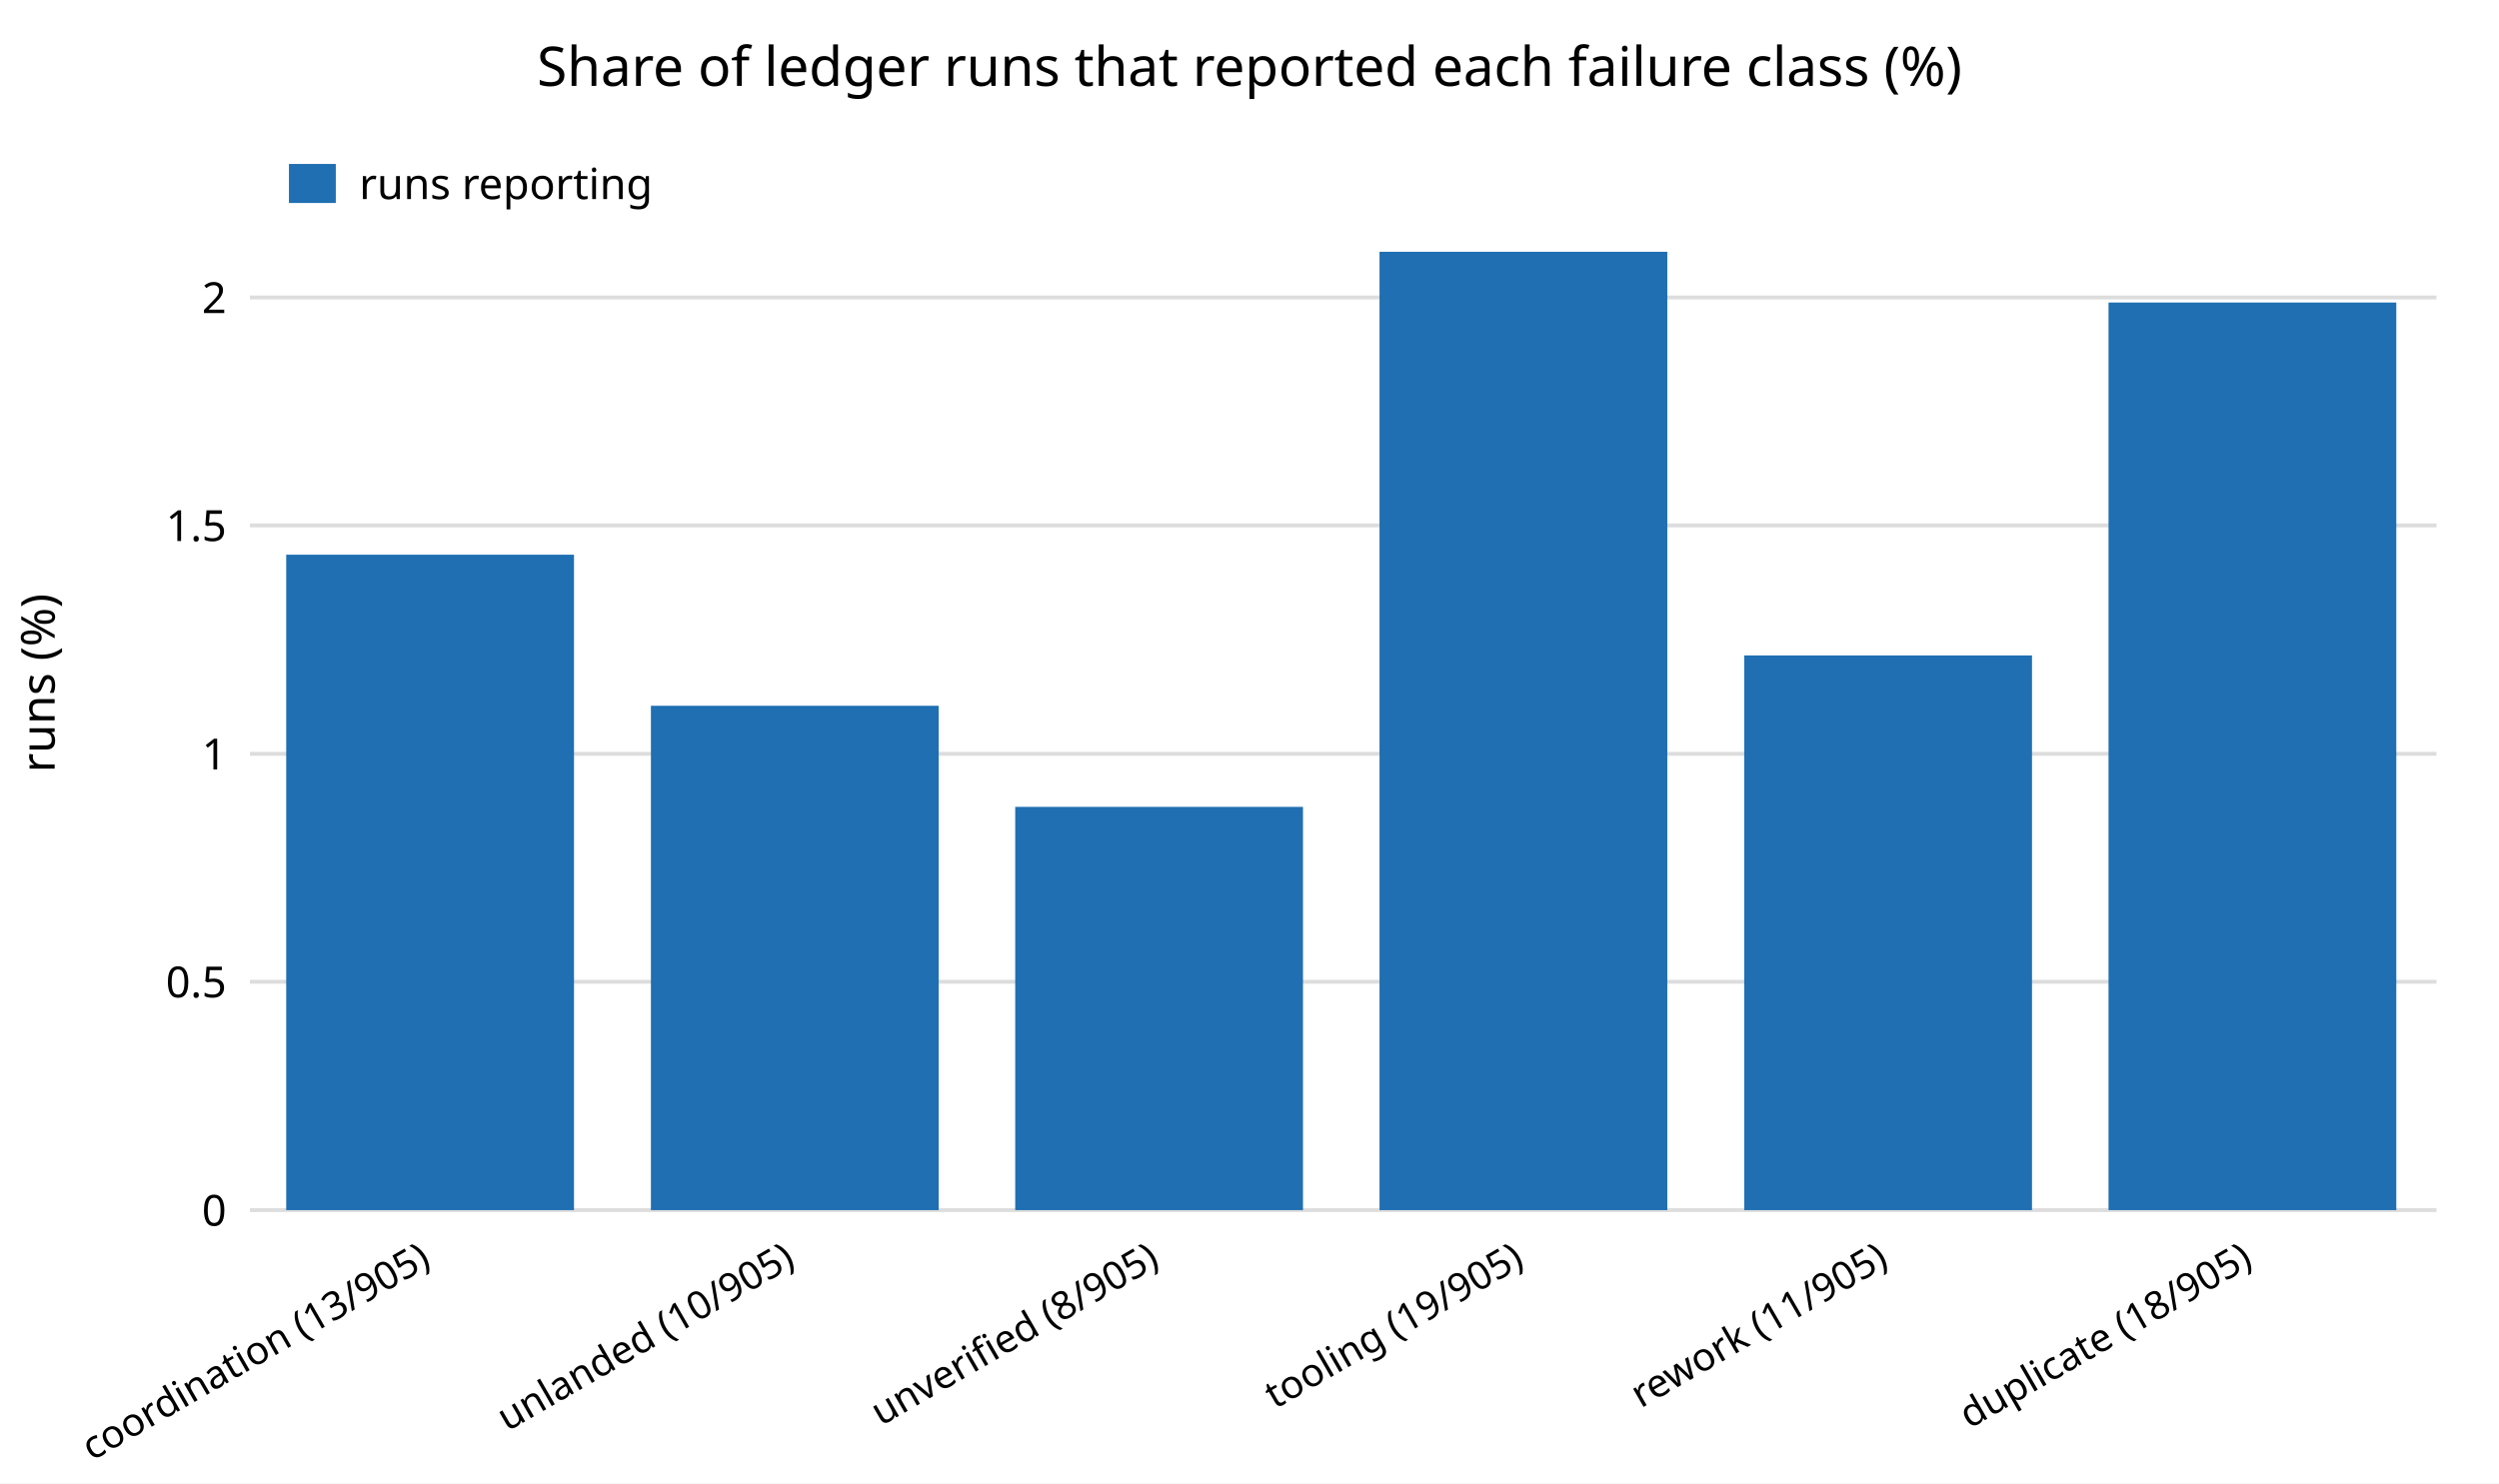
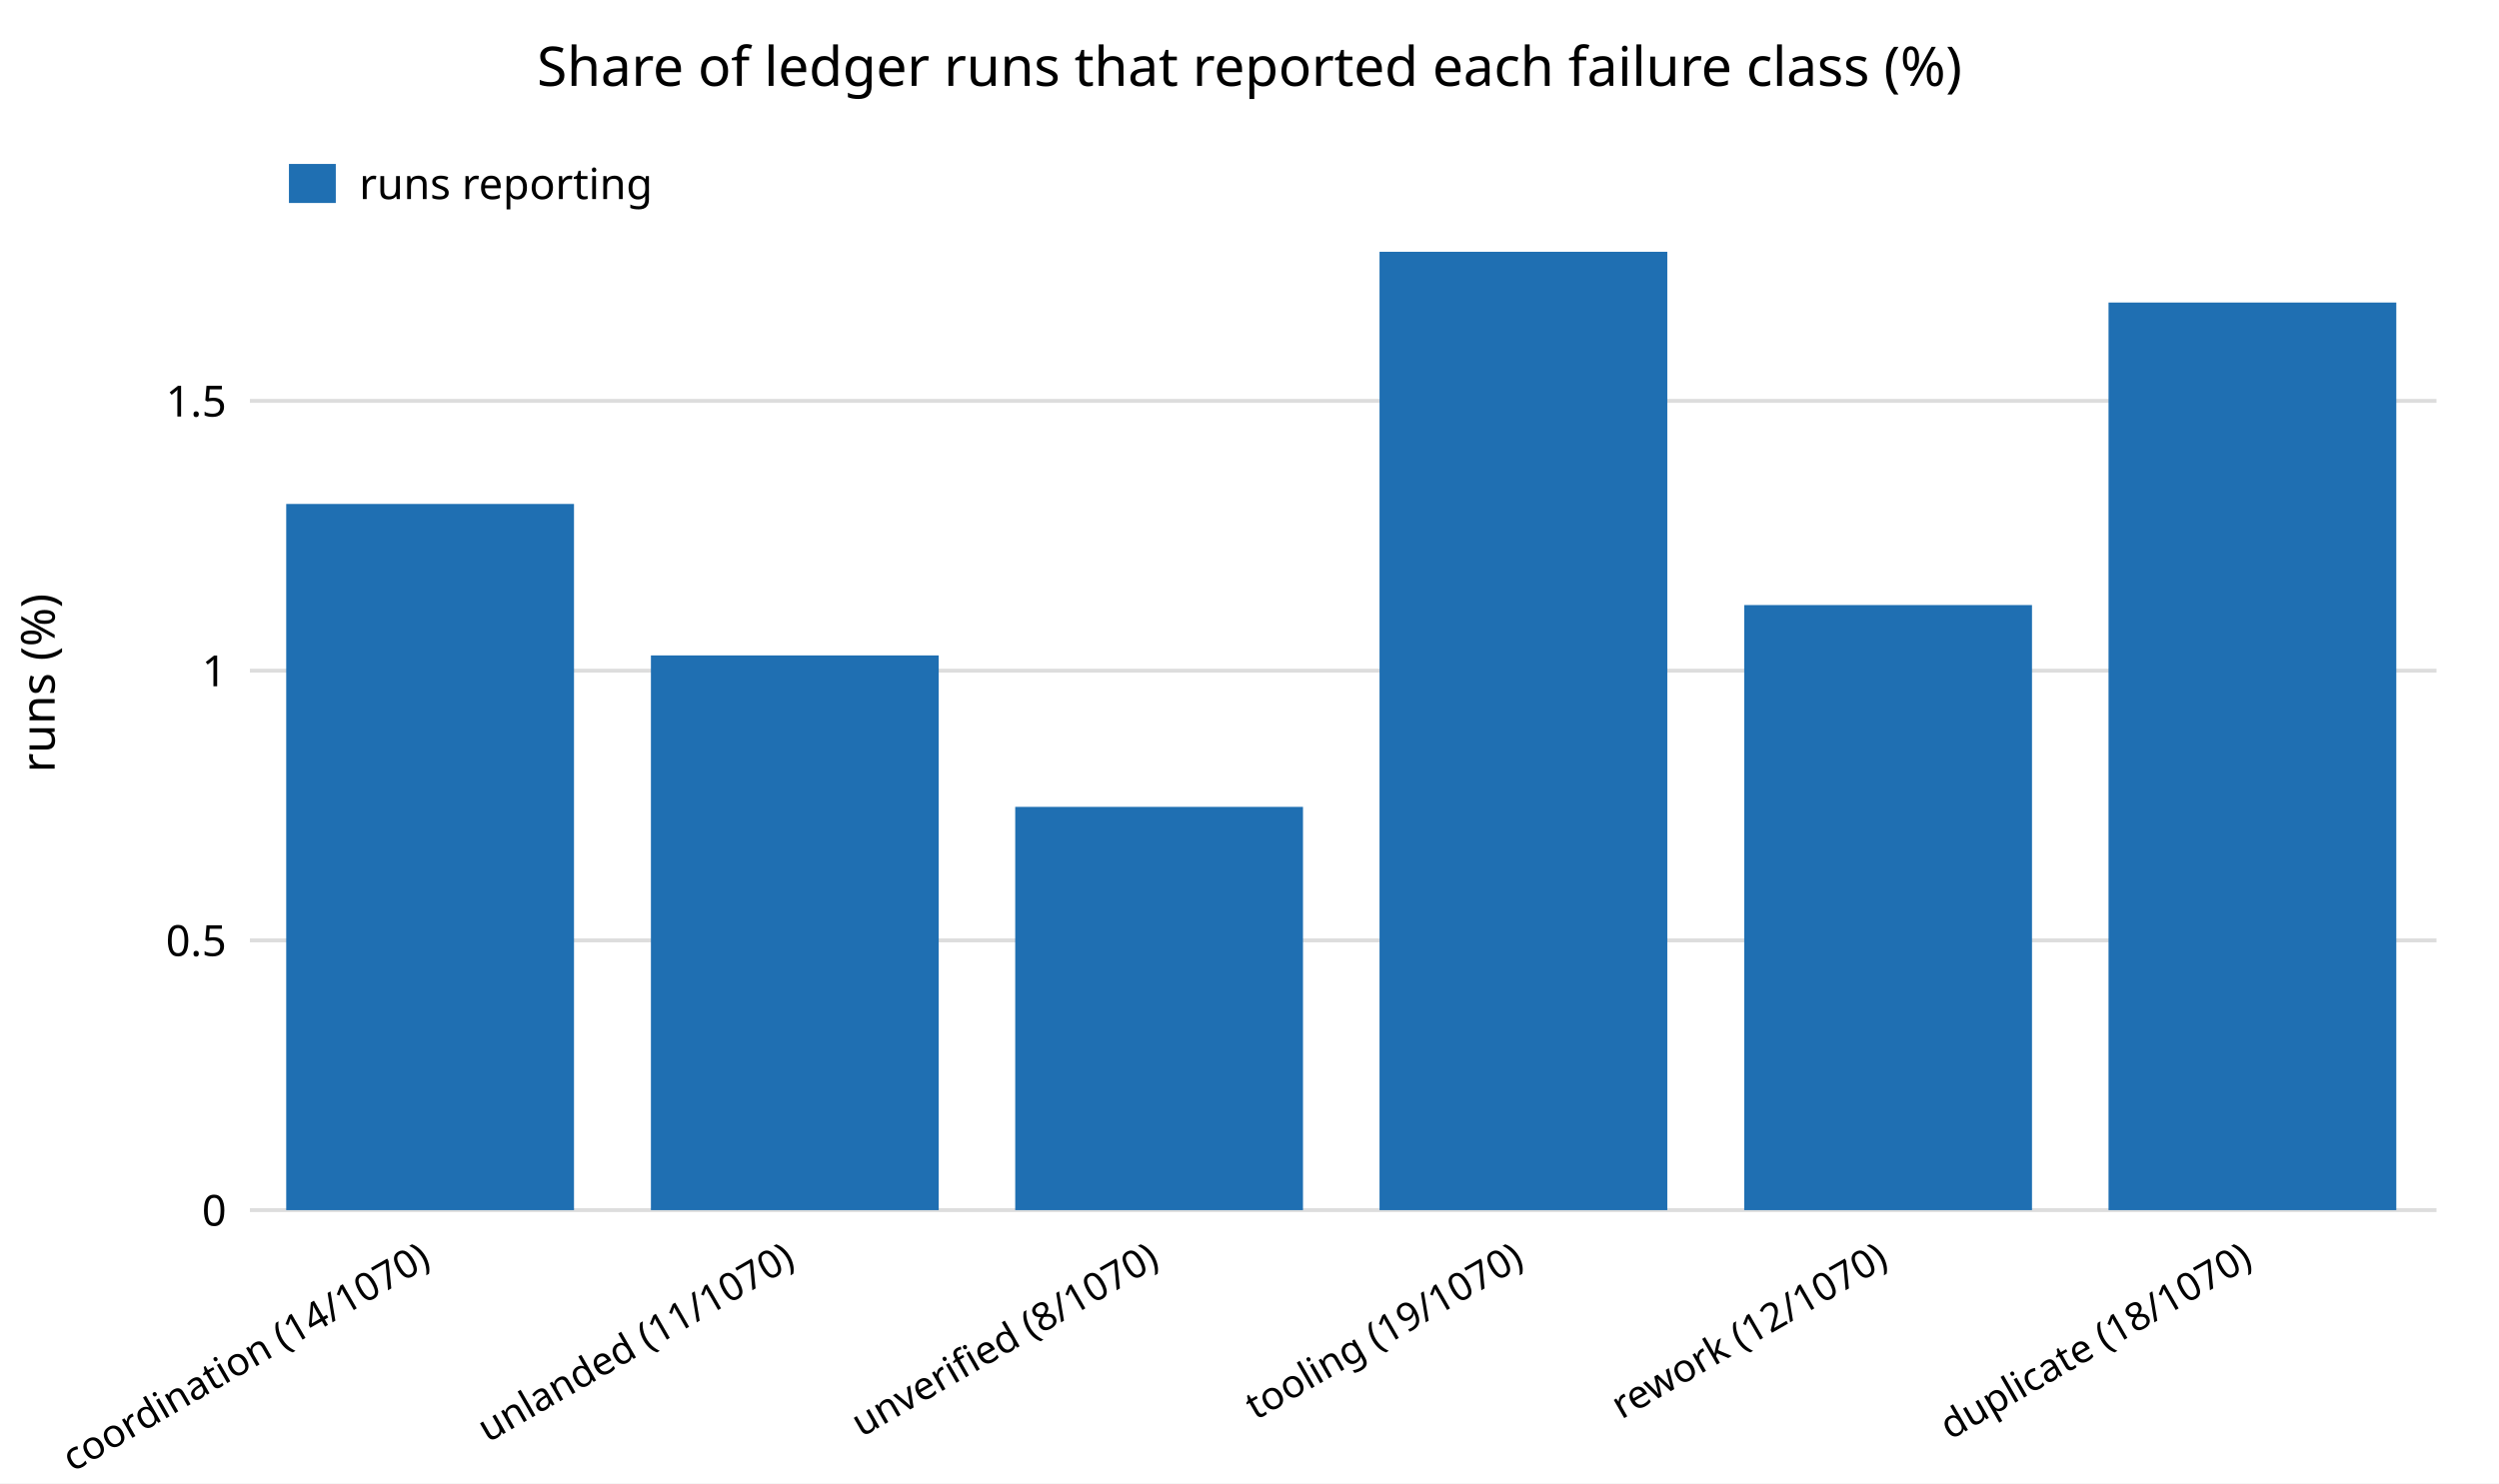
<svg xmlns="http://www.w3.org/2000/svg" viewBox="0 0 640 380" role="img" aria-label="Share of run-ledger rows whose error notes match each failure class">
  <rect width="640" height="380" fill="#fff" />
  <text x="320.0" y="22" text-anchor="middle" font-family="sans-serif" font-size="14">Share of ledger runs that reported each failure class (%)</text>
  <line x1="64" x2="624" y1="310.0" y2="310.0" stroke="#ddd" />
  <text x="58" y="314.0" text-anchor="end" font-family="sans-serif" font-size="11">0</text>
-   <line x1="64" x2="624" y1="251.5" y2="251.5" stroke="#ddd" />
-   <text x="58" y="255.5" text-anchor="end" font-family="sans-serif" font-size="11">0.5</text>
-   <line x1="64" x2="624" y1="193.1" y2="193.1" stroke="#ddd" />
-   <text x="58" y="197.1" text-anchor="end" font-family="sans-serif" font-size="11">1</text>
-   <line x1="64" x2="624" y1="134.6" y2="134.6" stroke="#ddd" />
-   <text x="58" y="138.6" text-anchor="end" font-family="sans-serif" font-size="11">1.5</text>
-   <line x1="64" x2="624" y1="76.2" y2="76.2" stroke="#ddd" />
-   <text x="58" y="80.2" text-anchor="end" font-family="sans-serif" font-size="11">2</text>
+   <line x1="64" x2="624" y1="240.9" y2="240.9" stroke="#ddd" />
+   <text x="58" y="244.9" text-anchor="end" font-family="sans-serif" font-size="11">0.5</text>
+   <line x1="64" x2="624" y1="171.8" y2="171.8" stroke="#ddd" />
+   <text x="58" y="175.8" text-anchor="end" font-family="sans-serif" font-size="11">1</text>
+   <line x1="64" x2="624" y1="102.7" y2="102.7" stroke="#ddd" />
+   <text x="58" y="106.7" text-anchor="end" font-family="sans-serif" font-size="11">1.5</text>
  <text x="14" y="175.0" text-anchor="middle" font-family="sans-serif" font-size="12" transform="rotate(-90 14 175.0)">runs (%)</text>
-   <text x="110.7" y="324" text-anchor="end" font-family="sans-serif" font-size="10" transform="rotate(-30 110.7 324)">coordination (13/905)</text>
-   <rect x="73.3" y="142.1" width="73.7" height="167.9" fill="#1f6fb2" />
-   <text x="204.0" y="324" text-anchor="end" font-family="sans-serif" font-size="10" transform="rotate(-30 204.0 324)">unlanded (10/905)</text>
-   <rect x="166.7" y="180.8" width="73.7" height="129.2" fill="#1f6fb2" />
-   <text x="297.3" y="324" text-anchor="end" font-family="sans-serif" font-size="10" transform="rotate(-30 297.3 324)">unverified (8/905)</text>
+   <text x="110.7" y="324" text-anchor="end" font-family="sans-serif" font-size="10" transform="rotate(-30 110.7 324)">coordination (14/1070)</text>
+   <rect x="73.3" y="129.1" width="73.7" height="180.9" fill="#1f6fb2" />
+   <text x="204.0" y="324" text-anchor="end" font-family="sans-serif" font-size="10" transform="rotate(-30 204.0 324)">unlanded (11/1070)</text>
+   <rect x="166.7" y="167.9" width="73.7" height="142.1" fill="#1f6fb2" />
+   <text x="297.3" y="324" text-anchor="end" font-family="sans-serif" font-size="10" transform="rotate(-30 297.3 324)">unverified (8/1070)</text>
  <rect x="260.0" y="206.7" width="73.7" height="103.3" fill="#1f6fb2" />
-   <text x="390.7" y="324" text-anchor="end" font-family="sans-serif" font-size="10" transform="rotate(-30 390.7 324)">tooling (19/905)</text>
+   <text x="390.7" y="324" text-anchor="end" font-family="sans-serif" font-size="10" transform="rotate(-30 390.7 324)">tooling (19/1070)</text>
  <rect x="353.3" y="64.5" width="73.7" height="245.5" fill="#1f6fb2" />
-   <text x="484.0" y="324" text-anchor="end" font-family="sans-serif" font-size="10" transform="rotate(-30 484.0 324)">rework (11/905)</text>
-   <rect x="446.7" y="167.9" width="73.7" height="142.1" fill="#1f6fb2" />
-   <text x="577.3" y="324" text-anchor="end" font-family="sans-serif" font-size="10" transform="rotate(-30 577.3 324)">duplicate (18/905)</text>
+   <text x="484.0" y="324" text-anchor="end" font-family="sans-serif" font-size="10" transform="rotate(-30 484.0 324)">rework (12/1070)</text>
+   <rect x="446.7" y="155.0" width="73.7" height="155.0" fill="#1f6fb2" />
+   <text x="577.3" y="324" text-anchor="end" font-family="sans-serif" font-size="10" transform="rotate(-30 577.3 324)">duplicate (18/1070)</text>
  <rect x="540.0" y="77.5" width="73.7" height="232.5" fill="#1f6fb2" />
  <rect x="74" y="42" width="12" height="10" fill="#1f6fb2" />
  <text x="92" y="51" font-family="sans-serif" font-size="11">runs reporting</text>
</svg>
